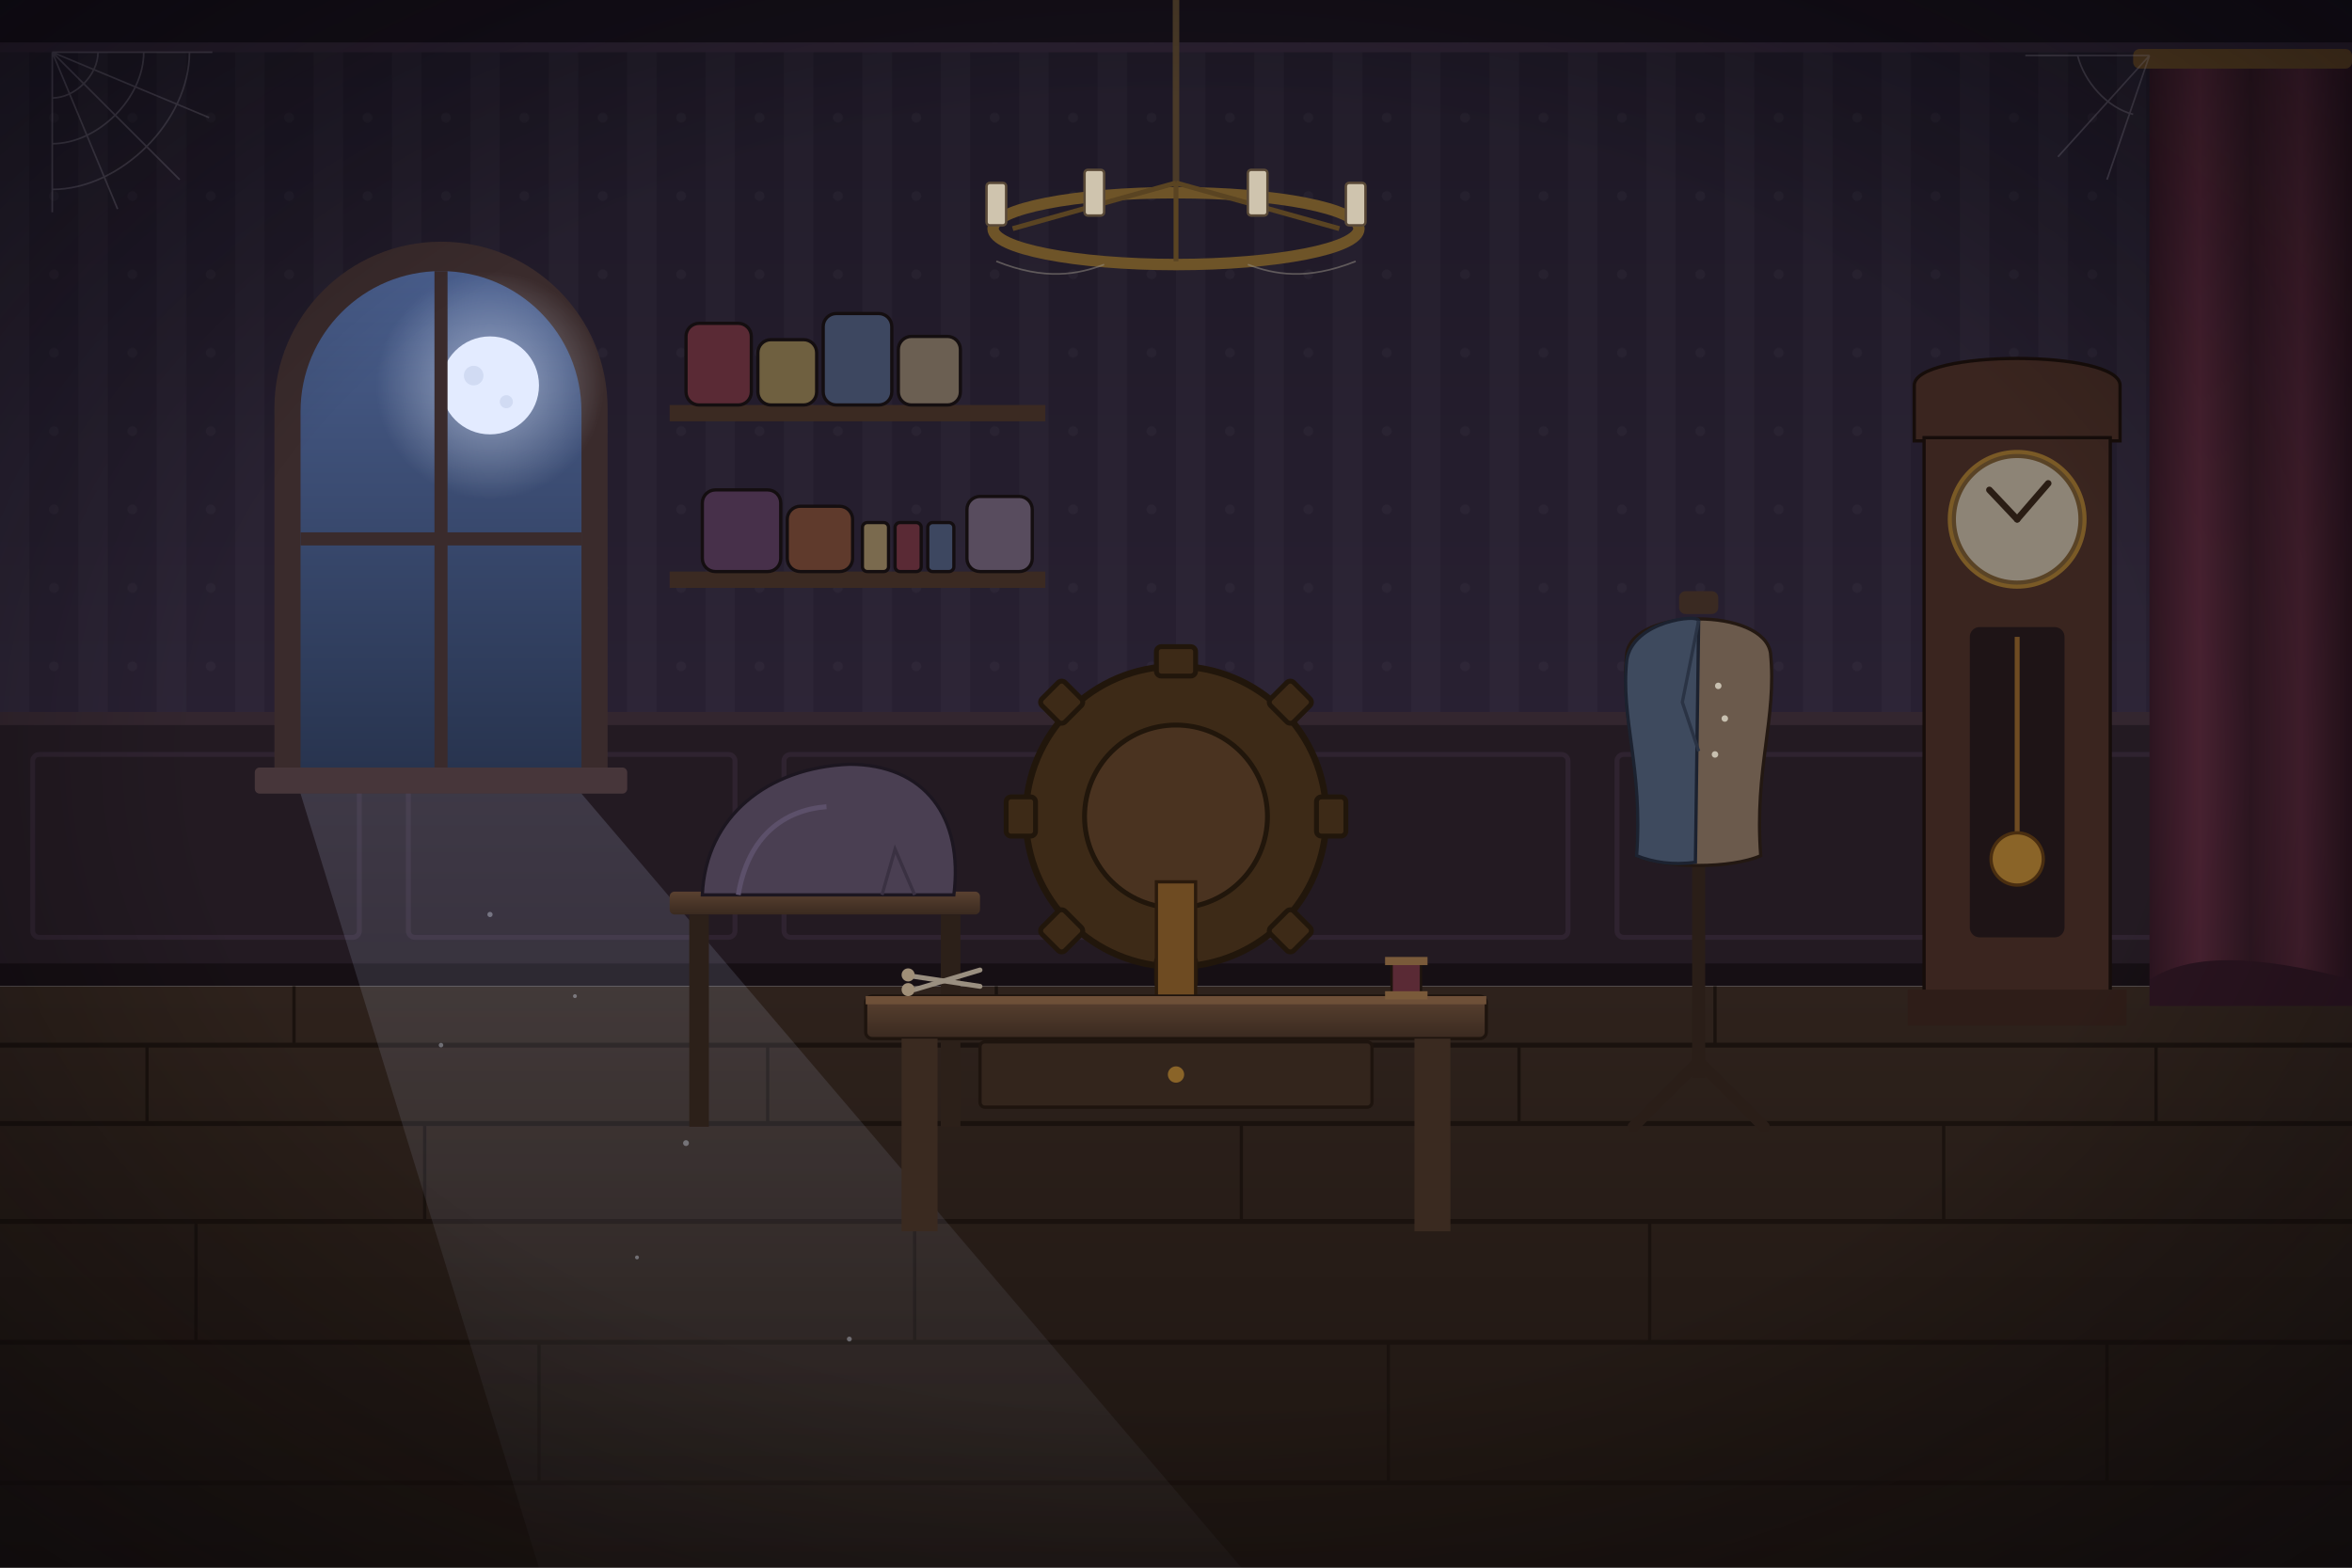
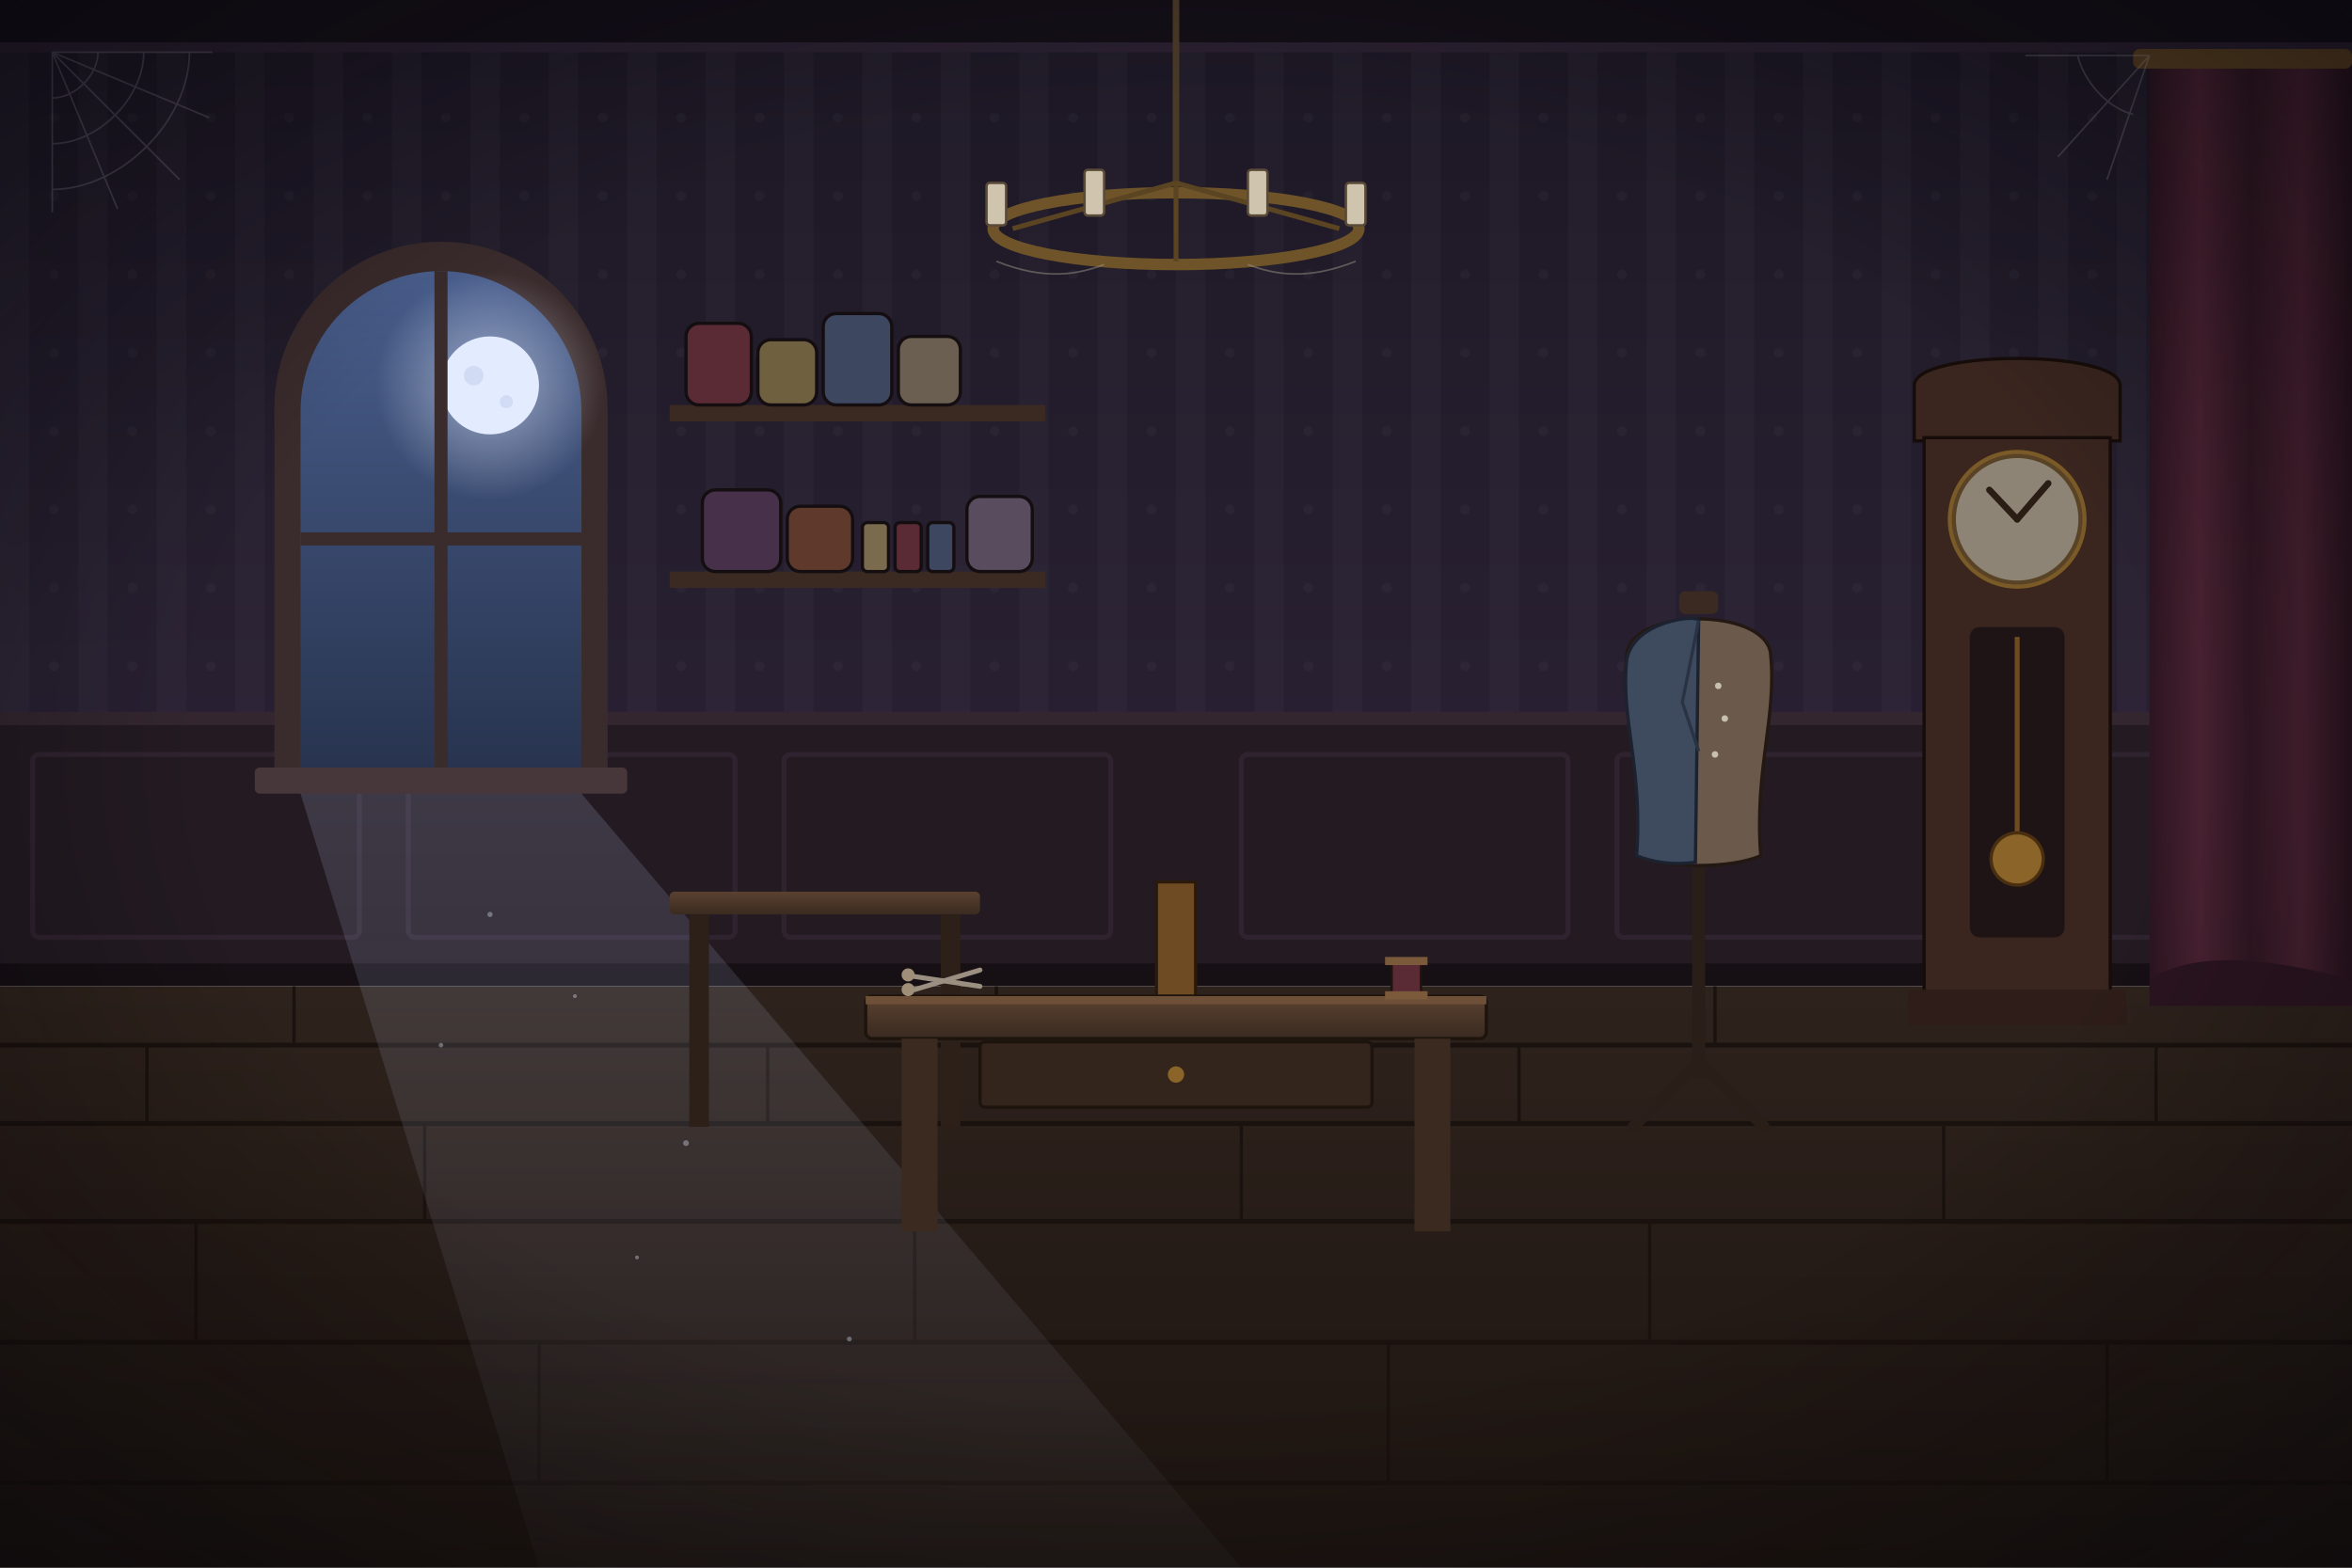
<svg xmlns="http://www.w3.org/2000/svg" width="1440" height="960" viewBox="0 0 1440 960">
  <defs>
    <linearGradient id="wall" x1="0" y1="0" x2="0" y2="1">
      <stop offset="0" stop-color="#1c1724" />
      <stop offset="1" stop-color="#2d2437" />
    </linearGradient>
    <linearGradient id="floor" x1="0" y1="0" x2="0" y2="1">
      <stop offset="0" stop-color="#2e221c" />
      <stop offset="1" stop-color="#1d1511" />
    </linearGradient>
    <linearGradient id="glass" x1="0" y1="0" x2="0" y2="1">
      <stop offset="0" stop-color="#4a5f8e" />
      <stop offset="1" stop-color="#28344f" />
    </linearGradient>
    <linearGradient id="beam" x1="0" y1="0" x2="0" y2="1">
      <stop offset="0" stop-color="#c9d8ff" stop-opacity="0.16" />
      <stop offset="1" stop-color="#c9d8ff" stop-opacity="0.03" />
    </linearGradient>
    <radialGradient id="moonglow" cx="0.5" cy="0.5" r="0.5">
      <stop offset="0" stop-color="#e6eeff" stop-opacity="0.55" />
      <stop offset="1" stop-color="#e6eeff" stop-opacity="0" />
    </radialGradient>
    <linearGradient id="curtain" x1="0" y1="0" x2="1" y2="0">
      <stop offset="0" stop-color="#2c1520" />
      <stop offset="0.25" stop-color="#4a2232" />
      <stop offset="0.5" stop-color="#2f1722" />
      <stop offset="0.75" stop-color="#45202f" />
      <stop offset="1" stop-color="#26121c" />
    </linearGradient>
    <linearGradient id="wood" x1="0" y1="0" x2="0" y2="1">
      <stop offset="0" stop-color="#5a4130" />
      <stop offset="1" stop-color="#3a2a20" />
    </linearGradient>
    <radialGradient id="vignette" cx="0.5" cy="0.48" r="0.75">
      <stop offset="0.55" stop-color="#000" stop-opacity="0" />
      <stop offset="1" stop-color="#05040a" stop-opacity="0.6" />
    </radialGradient>
    <pattern id="stripes" width="48" height="48" patternUnits="userSpaceOnUse">
      <rect width="48" height="48" fill="none" />
      <rect x="0" width="18" height="48" fill="#ffffff" opacity="0.025" />
      <circle cx="33" cy="24" r="3" fill="#ffffff" opacity="0.03" />
    </pattern>
  </defs>
  <rect width="1440" height="600" fill="url(#wall)" />
  <rect width="1440" height="440" fill="url(#stripes)" />
  <rect width="1440" height="26" fill="#140f18" />
  <rect y="26" width="1440" height="6" fill="#2a2030" />
  <rect y="440" width="1440" height="160" fill="#231a22" />
  <rect y="436" width="1440" height="8" fill="#33262f" />
  <g fill="none" stroke="#2f2330" stroke-width="3">
    <rect x="20" y="462" width="200" height="112" rx="4" />
    <rect x="250" y="462" width="200" height="112" rx="4" />
    <rect x="480" y="462" width="200" height="112" rx="4" />
    <rect x="760" y="462" width="200" height="112" rx="4" />
    <rect x="990" y="462" width="200" height="112" rx="4" />
    <rect x="1220" y="462" width="200" height="112" rx="4" />
  </g>
  <rect y="590" width="1440" height="14" fill="#160f14" />
  <rect y="604" width="1440" height="356" fill="url(#floor)" />
  <g stroke="#1a120e" stroke-width="3">
    <line x1="0" y1="640" x2="1440" y2="640" />
    <line x1="0" y1="688" x2="1440" y2="688" />
    <line x1="0" y1="748" x2="1440" y2="748" />
    <line x1="0" y1="822" x2="1440" y2="822" />
    <line x1="0" y1="908" x2="1440" y2="908" />
  </g>
  <g stroke="#1a120e" stroke-width="2">
    <line x1="180" y1="604" x2="180" y2="640" />
    <line x1="610" y1="604" x2="610" y2="640" />
    <line x1="1050" y1="604" x2="1050" y2="640" />
    <line x1="90" y1="640" x2="90" y2="688" />
    <line x1="470" y1="640" x2="470" y2="688" />
    <line x1="930" y1="640" x2="930" y2="688" />
    <line x1="1320" y1="640" x2="1320" y2="688" />
    <line x1="260" y1="688" x2="260" y2="748" />
    <line x1="760" y1="688" x2="760" y2="748" />
    <line x1="1190" y1="688" x2="1190" y2="748" />
    <line x1="120" y1="748" x2="120" y2="822" />
    <line x1="560" y1="748" x2="560" y2="822" />
    <line x1="1010" y1="748" x2="1010" y2="822" />
    <line x1="330" y1="822" x2="330" y2="908" />
    <line x1="850" y1="822" x2="850" y2="908" />
    <line x1="1290" y1="822" x2="1290" y2="908" />
  </g>
  <path d="M168 484 L168 250 A 102 102 0 0 1 372 250 L372 484 Z" fill="#3a2b2c" />
  <path d="M184 470 L184 252 A 86 86 0 0 1 356 252 L356 470 Z" fill="url(#glass)" />
  <circle cx="300" cy="236" r="70" fill="url(#moonglow)" />
  <circle cx="300" cy="236" r="30" fill="#e3ebff" />
  <circle cx="290" cy="230" r="6" fill="#c9d4ee" opacity="0.7" />
  <circle cx="310" cy="246" r="4" fill="#c9d4ee" opacity="0.7" />
  <g stroke="#3a2b2c" stroke-width="8">
    <line x1="270" y1="166" x2="270" y2="470" />
    <line x1="184" y1="330" x2="356" y2="330" />
  </g>
  <rect x="156" y="470" width="228" height="16" rx="3" fill="#47363a" />
  <path d="M184 486 L356 486 L760 960 L330 960 Z" fill="url(#beam)" />
  <g fill="#e6eeff" opacity="0.35">
    <circle cx="300" cy="560" r="1.6" />
    <circle cx="352" cy="610" r="1.2" />
    <circle cx="270" cy="640" r="1.4" />
    <circle cx="420" cy="700" r="1.8" />
    <circle cx="390" cy="770" r="1.2" />
    <circle cx="520" cy="820" r="1.5" />
  </g>
  <g>
    <rect x="410" y="248" width="230" height="10" fill="#3b2a22" />
    <rect x="410" y="350" width="230" height="10" fill="#3b2a22" />
    <g stroke="#140e10" stroke-width="2">
      <rect x="420" y="198" width="40" height="50" rx="8" fill="#5a2a35" />
      <rect x="464" y="208" width="36" height="40" rx="8" fill="#6f6040" />
      <rect x="504" y="192" width="42" height="56" rx="8" fill="#3d4760" />
      <rect x="550" y="206" width="38" height="42" rx="8" fill="#6b5f52" />
      <rect x="430" y="300" width="48" height="50" rx="8" fill="#47304a" />
      <rect x="482" y="310" width="40" height="40" rx="8" fill="#5f3a2c" />
      <rect x="528" y="320" width="16" height="30" rx="3" fill="#7a6a4e" />
      <rect x="548" y="320" width="16" height="30" rx="3" fill="#5a2a35" />
      <rect x="568" y="320" width="16" height="30" rx="3" fill="#3d4760" />
      <rect x="592" y="304" width="40" height="46" rx="8" fill="#584c5e" />
    </g>
  </g>
  <g>
    <rect x="410" y="546" width="190" height="14" rx="3" fill="url(#wood)" />
    <rect x="422" y="560" width="12" height="130" fill="#2c2019" />
    <rect x="576" y="560" width="12" height="130" fill="#2c2019" />
-     <path d="M430 548 C 432 500, 470 470, 520 468 C 566 468, 590 500, 584 548 Z" fill="#4a3f52" stroke="#1c1620" stroke-width="2" />
-     <path d="M452 548 C 458 512, 480 496, 506 494" fill="none" stroke="#5c506a" stroke-width="3" />
-     <path d="M540 548 L 548 520 L 560 548" fill="none" stroke="#3a3142" stroke-width="2" />
  </g>
  <g>
    <rect x="1036" y="520" width="8" height="140" fill="#2a1e18" />
    <path d="M1000 690 L1040 650 L1080 690" fill="none" stroke="#2a1e18" stroke-width="7" stroke-linecap="round" />
    <path d="M996 400 C 1000 372, 1080 372, 1084 400 C 1088 440, 1074 470, 1078 524 C 1060 532, 1020 532, 1002 524 C 1006 470, 992 440, 996 400 Z" fill="#6b5a4c" stroke="#231812" stroke-width="2" />
    <path d="M996 404 C 1000 380, 1040 376, 1040 380 L 1038 528 C 1024 530, 1012 528, 1002 524 C 1006 470, 992 440, 996 404 Z" fill="#3e4a5e" stroke="#1c2230" stroke-width="2" />
    <path d="M1040 380 L 1030 430 L 1040 460" fill="none" stroke="#2a3344" stroke-width="2" />
    <g fill="#c8c0b0">
      <circle cx="1052" cy="420" r="2" />
      <circle cx="1056" cy="440" r="2" />
      <circle cx="1050" cy="462" r="2" />
    </g>
    <rect x="1028" y="362" width="24" height="14" rx="4" fill="#3a2a22" />
  </g>
  <g>
    <path d="M1172 270 L1172 236 C 1172 214, 1298 214, 1298 236 L1298 270 Z" fill="#3a251f" stroke="#160d0a" stroke-width="2" />
    <rect x="1178" y="268" width="114" height="350" fill="#3a251f" stroke="#160d0a" stroke-width="2" />
    <rect x="1168" y="606" width="134" height="22" fill="#2e1d18" />
    <circle cx="1235" cy="318" r="40" fill="#c9bea2" stroke="#7a5a26" stroke-width="5" />
    <circle cx="1235" cy="318" r="40" fill="#1c1724" opacity="0.35" />
    <g stroke="#2a1d14" stroke-width="4" stroke-linecap="round">
      <line x1="1235" y1="318" x2="1218" y2="300" />
      <line x1="1235" y1="318" x2="1254" y2="296" />
    </g>
    <rect x="1206" y="384" width="58" height="190" rx="6" fill="#1e1416" />
    <line x1="1235" y1="390" x2="1235" y2="520" stroke="#6e4b22" stroke-width="3" />
    <circle cx="1235" cy="526" r="16" fill="#8a6428" stroke="#4a2e10" stroke-width="2" />
  </g>
  <rect x="1316" y="34" width="124" height="566" fill="url(#curtain)" />
  <rect x="1306" y="30" width="134" height="12" rx="4" fill="#5a4022" />
  <path d="M1316 600 C 1340 584, 1380 584, 1440 600 L1440 616 L1316 616 Z" fill="#2a1420" />
  <g>
-     <circle cx="720" cy="500" r="92" fill="#3d2a17" stroke="#21160b" stroke-width="4" />
-     <g fill="#3d2a17" stroke="#21160b" stroke-width="3">
-       <rect x="708" y="396" width="24" height="18" rx="3" />
-       <rect x="708" y="586" width="24" height="18" rx="3" />
-       <rect x="616" y="488" width="18" height="24" rx="3" />
-       <rect x="806" y="488" width="18" height="24" rx="3" />
-       <rect x="640" y="420" width="20" height="20" rx="3" transform="rotate(45 650 430)" />
-       <rect x="780" y="420" width="20" height="20" rx="3" transform="rotate(45 790 430)" />
-       <rect x="640" y="560" width="20" height="20" rx="3" transform="rotate(45 650 570)" />
-       <rect x="780" y="560" width="20" height="20" rx="3" transform="rotate(45 790 570)" />
-     </g>
-     <circle cx="720" cy="500" r="56" fill="#4a3320" stroke="#21160b" stroke-width="3" />
    <rect x="708" y="540" width="24" height="76" fill="#6e4b22" stroke="#2a1a0c" stroke-width="2" />
    <rect x="530" y="610" width="380" height="26" rx="4" fill="url(#wood)" stroke="#1e140e" stroke-width="2" />
    <rect x="530" y="610" width="380" height="5" fill="#6e5038" />
    <rect x="552" y="636" width="22" height="118" fill="#3a2a20" />
    <rect x="866" y="636" width="22" height="118" fill="#3a2a20" />
    <rect x="600" y="638" width="240" height="40" rx="3" fill="#33251c" stroke="#1e140e" stroke-width="2" />
    <circle cx="720" cy="658" r="5" fill="#8a6428" />
    <g fill="none" stroke="#9a8f80" stroke-width="3" stroke-linecap="round">
      <path d="M560 606 L600 594" />
      <path d="M560 598 L600 604" />
    </g>
    <g fill="#a08f78">
      <circle cx="556" cy="606" r="4" />
      <circle cx="556" cy="597" r="4" />
    </g>
    <rect x="852" y="588" width="18" height="22" rx="3" fill="#5a2a35" stroke="#1e140e" stroke-width="1.5" />
    <rect x="848" y="586" width="26" height="5" fill="#7a5a3a" />
    <rect x="848" y="607" width="26" height="5" fill="#7a5a3a" />
  </g>
  <g>
    <line x1="720" y1="0" x2="720" y2="112" stroke="#4a3a28" stroke-width="4" />
    <ellipse cx="720" cy="140" rx="112" ry="22" fill="none" stroke="#6e5428" stroke-width="7" />
    <path d="M720 112 L620 140 M720 112 L820 140 M720 112 L720 160" stroke="#5a4422" stroke-width="3" />
    <g fill="#cfc4ae" stroke="#5a4a38" stroke-width="1.5">
      <rect x="604" y="112" width="12" height="26" rx="2" />
      <rect x="664" y="104" width="12" height="28" rx="2" />
      <rect x="764" y="104" width="12" height="28" rx="2" />
      <rect x="824" y="112" width="12" height="26" rx="2" />
    </g>
    <path d="M610 160 C 640 172, 660 168, 676 162 M764 162 C 780 168, 800 172, 830 160" fill="none" stroke="#9a9488" stroke-width="1" opacity="0.5" />
  </g>
  <g fill="none" stroke="#a9a3b4" stroke-width="1" opacity="0.28">
    <path d="M32 32 L130 32 M32 32 L32 130 M32 32 L110 110 M32 32 L72 128 M32 32 L128 72" />
    <path d="M60 32 C 60 46, 46 60, 32 60 M88 32 C 88 60, 60 88, 32 88 M116 32 C 116 74, 74 116, 32 116" />
    <path d="M1316 34 L1240 34 M1316 34 L1260 96 M1316 34 L1290 110" />
    <path d="M1272 34 C 1276 50, 1290 66, 1306 70" />
  </g>
  <rect width="1440" height="960" fill="url(#vignette)" />
</svg>
